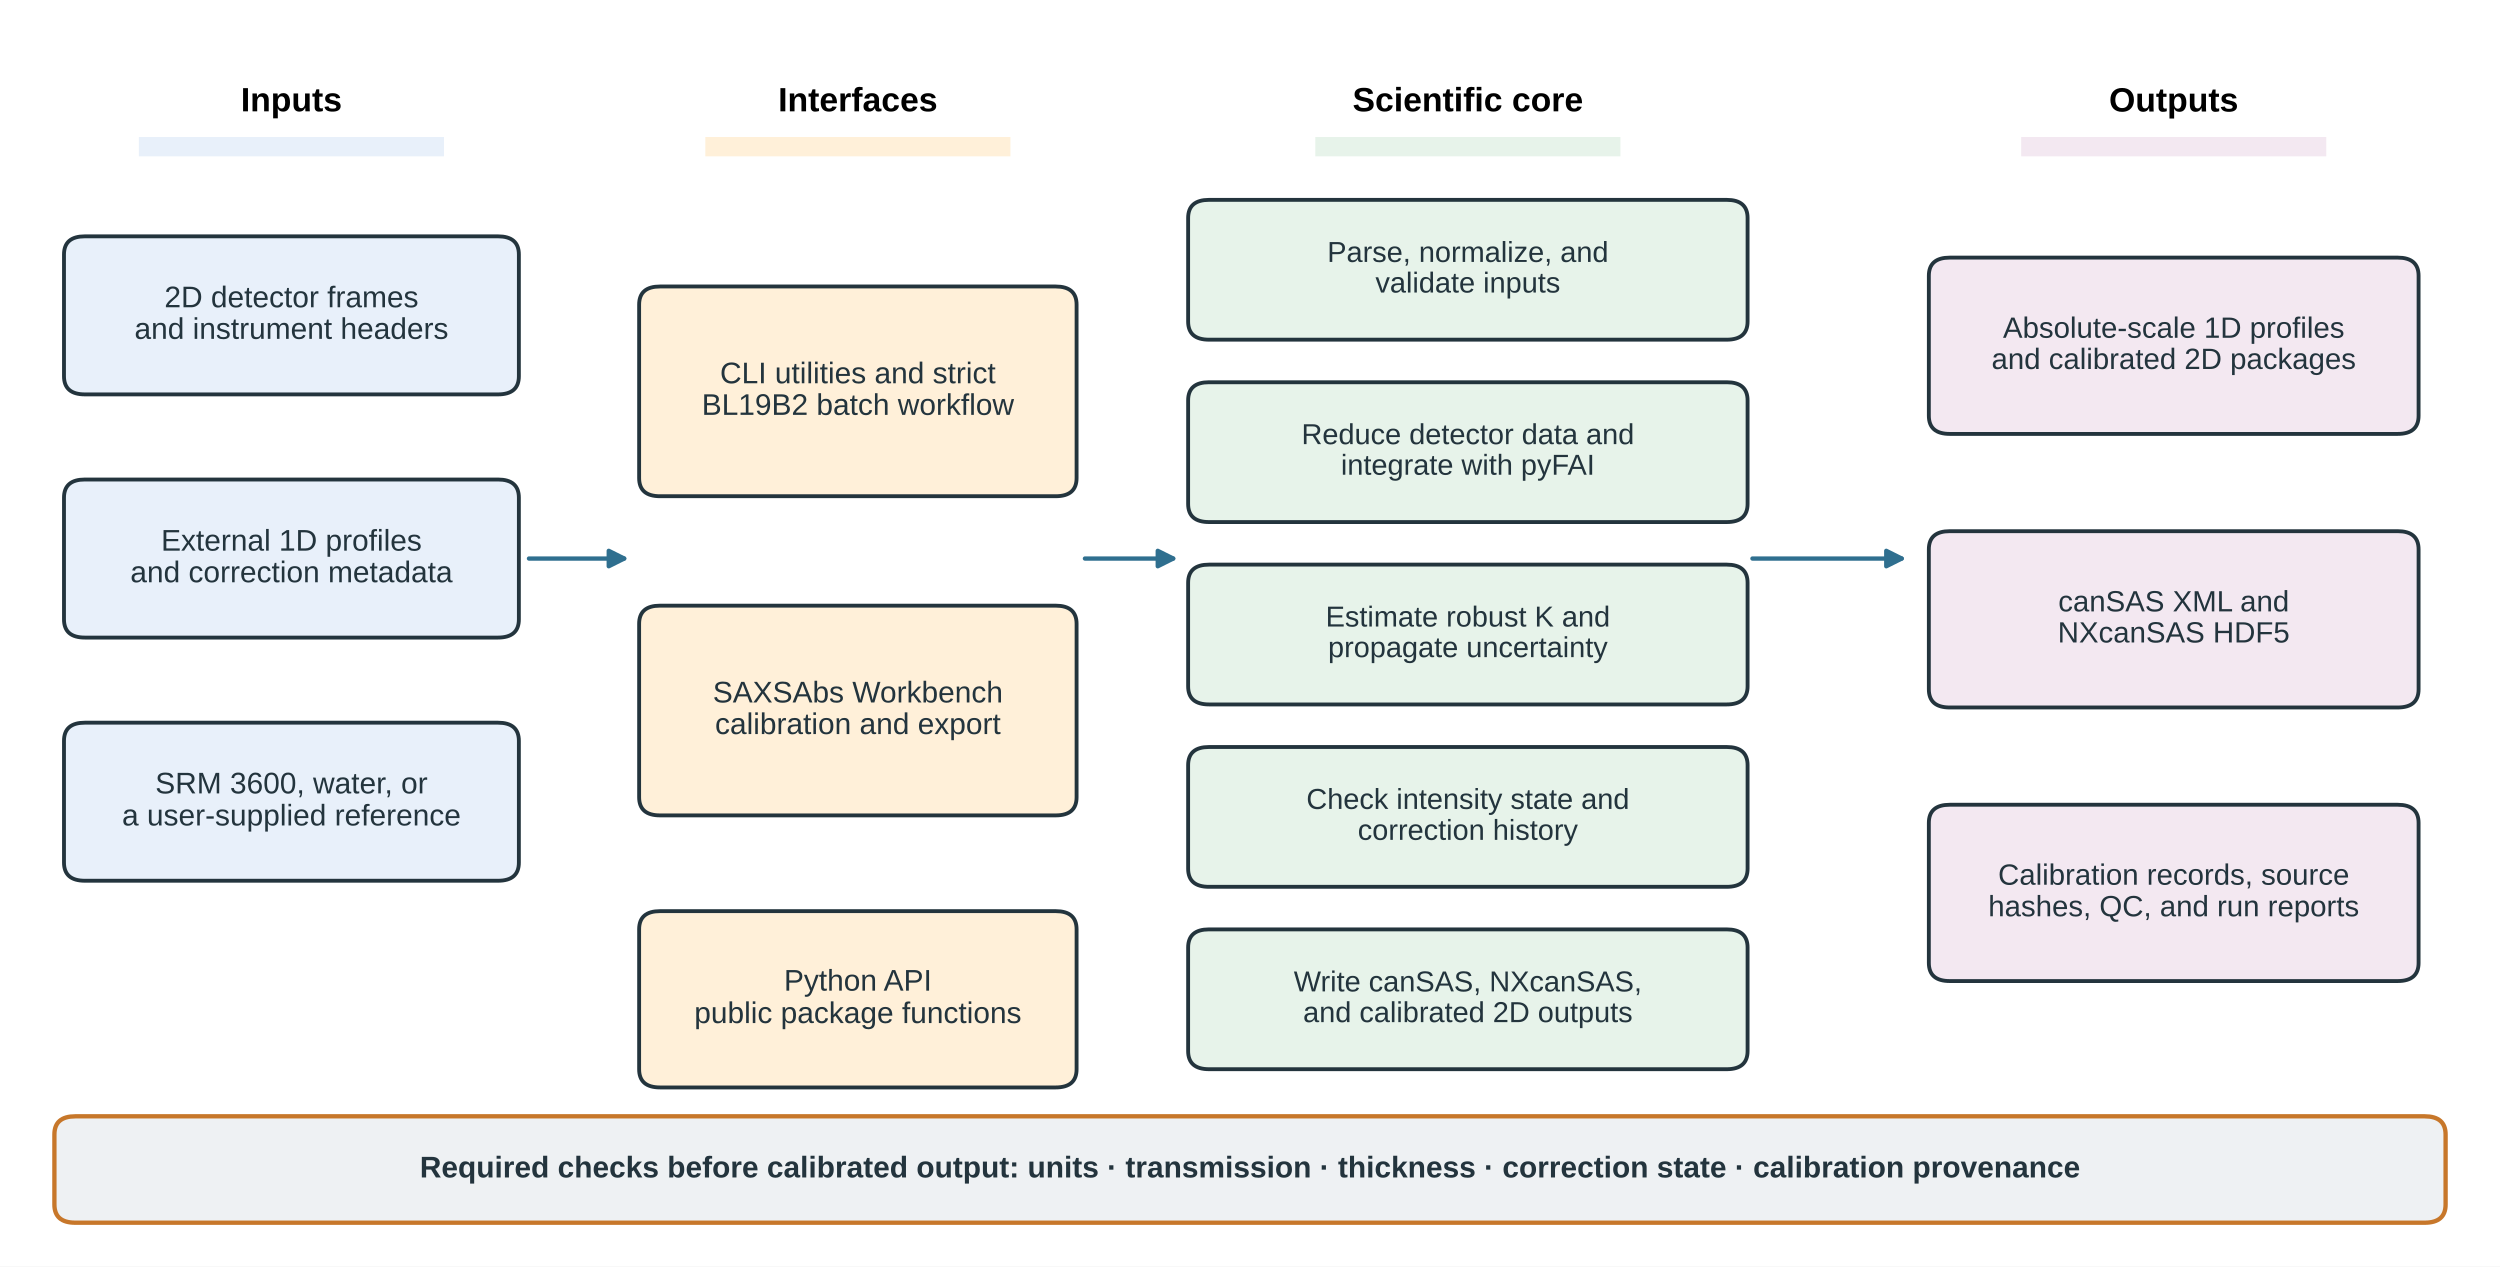
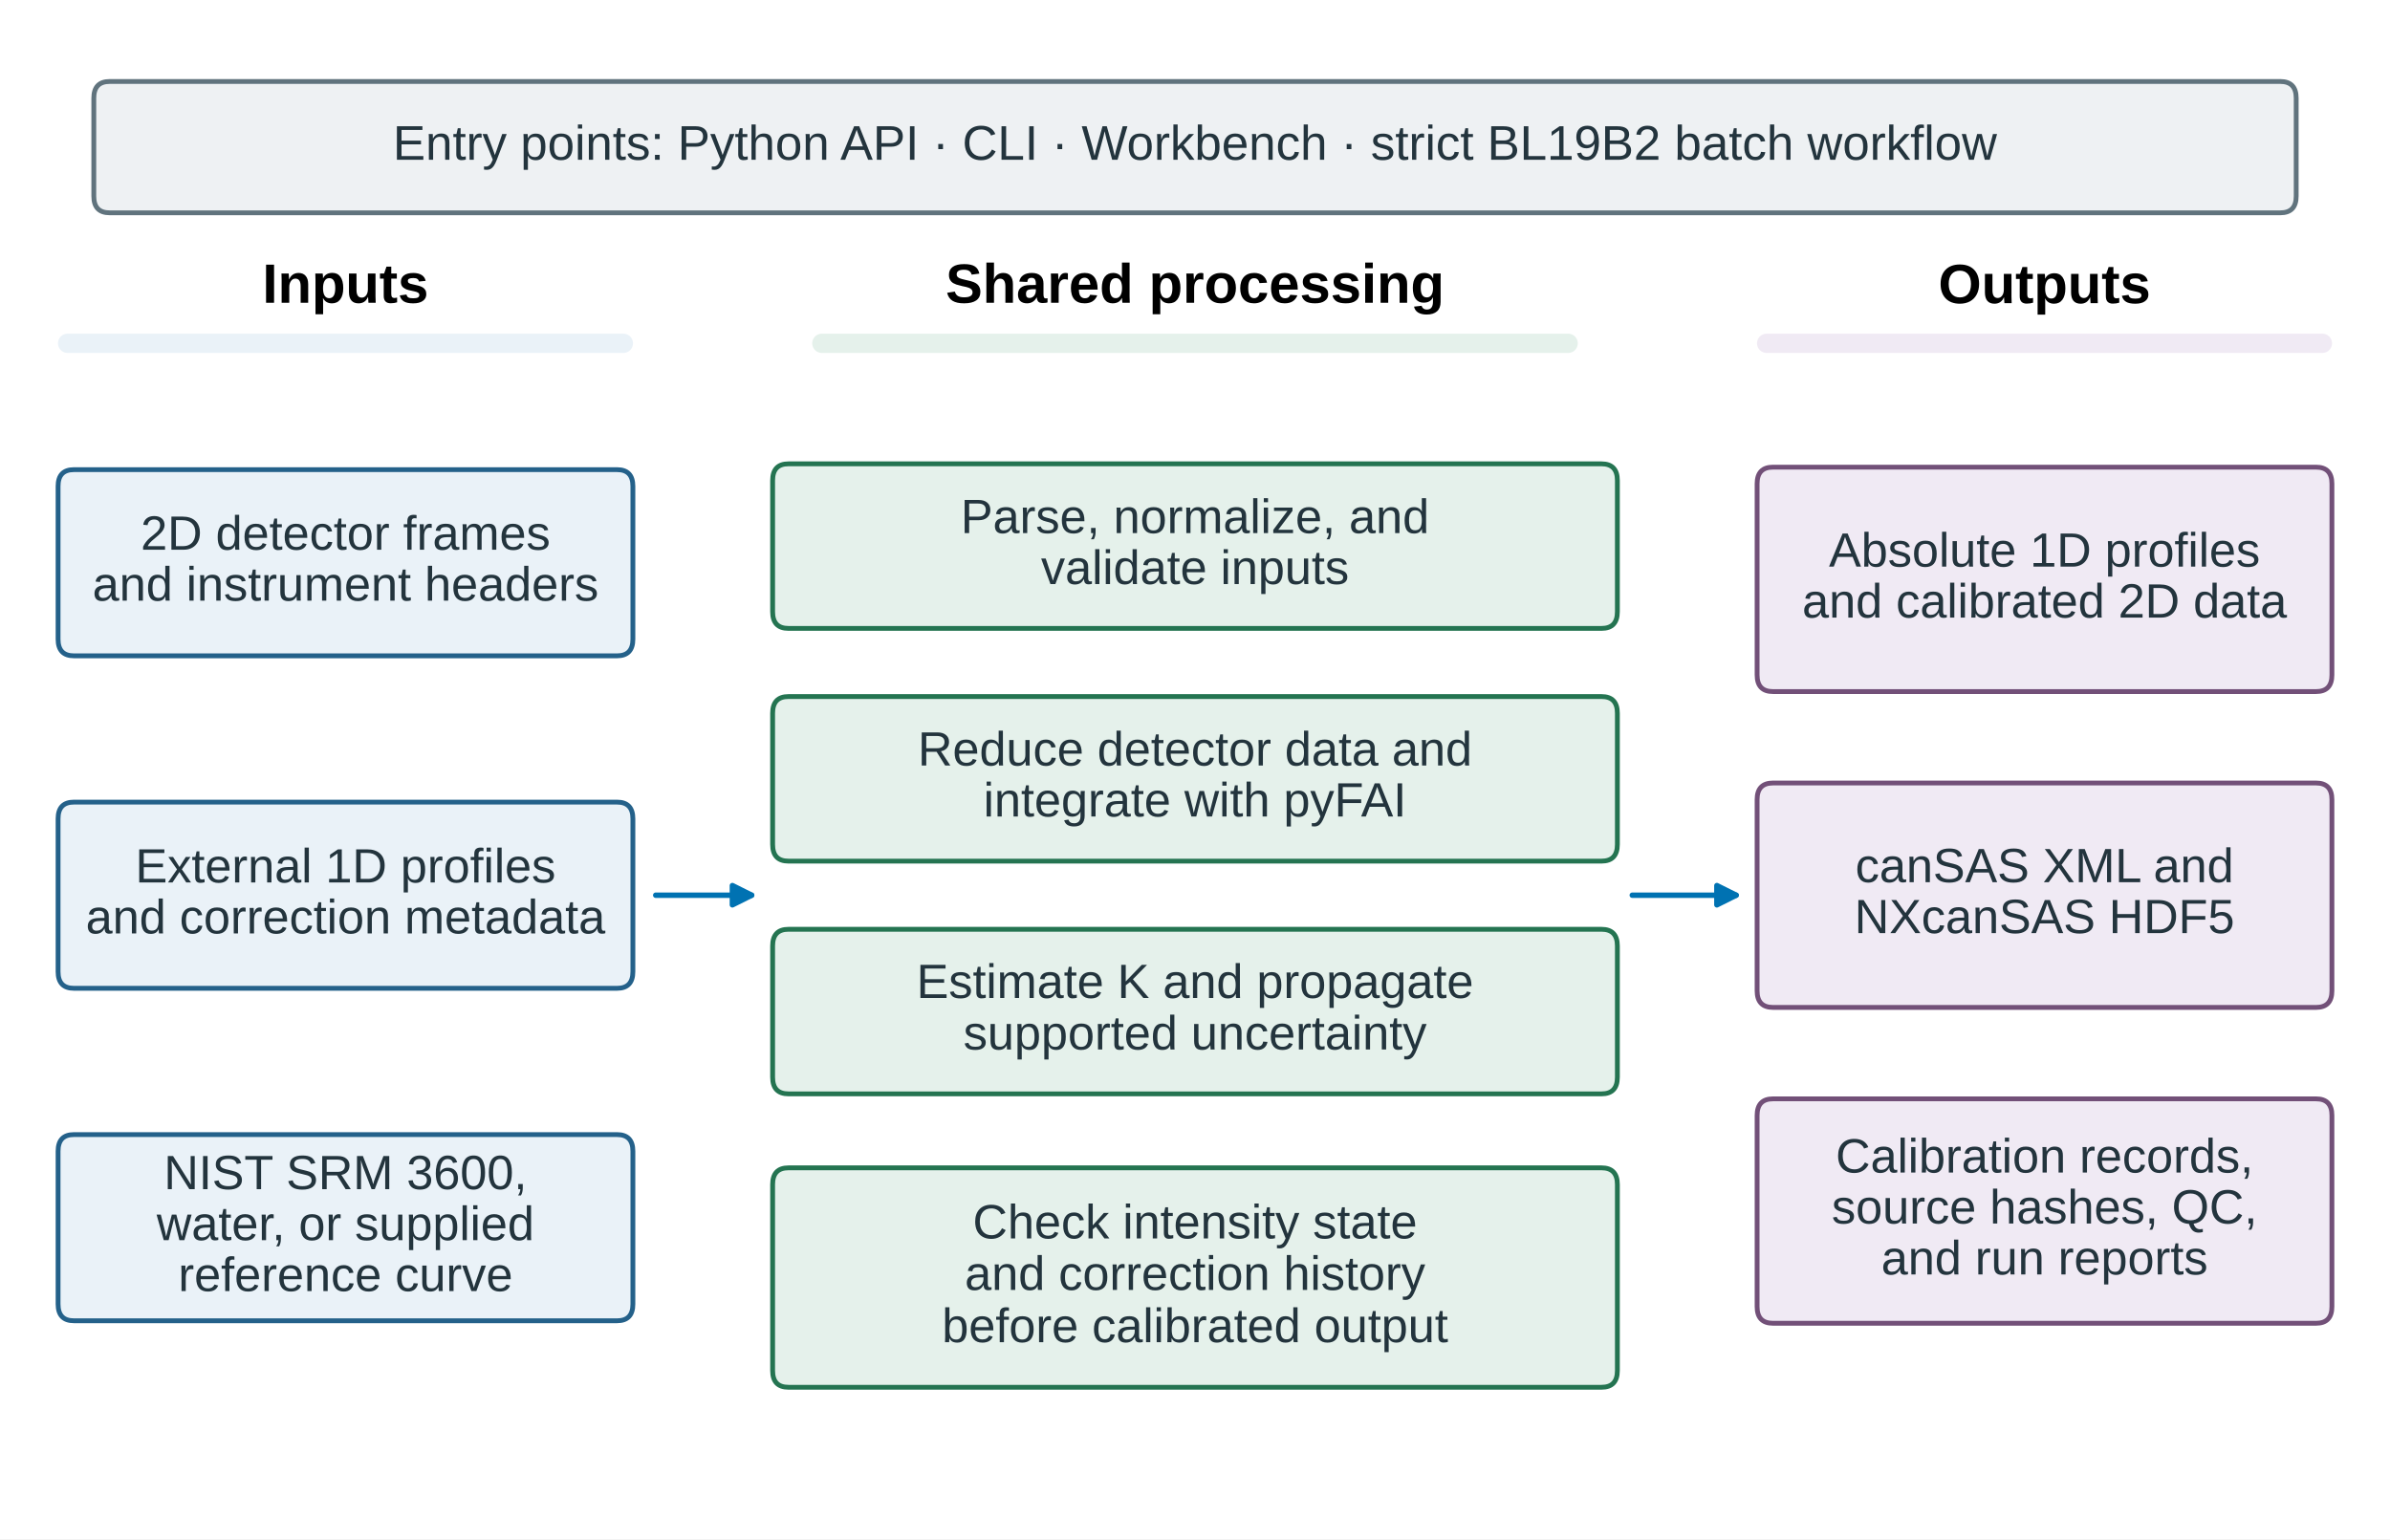
- <svg xmlns="http://www.w3.org/2000/svg" width="518.74pt" height="262.8pt" viewBox="0 0 518.74 262.8" version="1.1">
+ <svg xmlns="http://www.w3.org/2000/svg" width="396.85pt" height="255.6pt" viewBox="0 0 396.85 255.6" version="1.1">
  <defs>
    <style type="text/css">*{stroke-linejoin: round; stroke-linecap: butt}</style>
  </defs>
  <g id="figure_1">
    <g id="patch_1">
-       <path d="M 0 262.8 L 518.74 262.8 L 518.74 0 L 0 0 z " style="fill: #ffffff" />
+       <path d="M 0 255.6 L 396.85 255.6 L 396.85 0 L 0 0 z " style="fill: #ffffff" />
    </g>
    <g id="axes_1">
      <g id="patch_2">
-         <path d="M 17.616 81.836 L 103.324 81.836 Q 107.664 81.836 107.664 78.052 L 107.664 52.823 Q 107.664 49.038 103.324 49.038 L 17.616 49.038 Q 13.277 49.038 13.277 52.823 L 13.277 78.052 Q 13.277 81.836 17.616 81.836 z " clip-path="url(#pb4a47f2cd7)" style="fill: #e8f0fa; stroke: #23343d; stroke-width: 0.8; stroke-linejoin: miter" />
+         <path d="M 18.213 35.339 L 378.637 35.339 Q 381.274 35.339 381.274 32.579 L 381.274 16.292 Q 381.274 13.531 378.637 13.531 L 18.213 13.531 Q 15.576 13.531 15.576 16.292 L 15.576 32.579 Q 15.576 35.339 18.213 35.339 z " clip-path="url(#p25c6288ed2)" style="fill: #eef1f3; stroke: #60737d; stroke-width: 0.8; stroke-linejoin: miter" />
      </g>
      <g id="patch_3">
-         <path d="M 17.616 132.294 L 103.324 132.294 Q 107.664 132.294 107.664 128.509 L 107.664 103.28 Q 107.664 99.496 103.324 99.496 L 17.616 99.496 Q 13.277 99.496 13.277 103.28 L 13.277 128.509 Q 13.277 132.294 17.616 132.294 z " clip-path="url(#pb4a47f2cd7)" style="fill: #e8f0fa; stroke: #23343d; stroke-width: 0.8; stroke-linejoin: miter" />
+         <path d="M 12.281 108.906 L 102.453 108.906 Q 105.089 108.906 105.089 106.146 L 105.089 80.749 Q 105.089 77.989 102.453 77.989 L 12.281 77.989 Q 9.644 77.989 9.644 80.749 L 9.644 106.146 Q 9.644 108.906 12.281 108.906 z " clip-path="url(#p25c6288ed2)" style="fill: #eaf2f8; stroke: #24618a; stroke-width: 0.8; stroke-linejoin: miter" />
      </g>
      <g id="patch_4">
-         <path d="M 17.616 182.751 L 103.324 182.751 Q 107.664 182.751 107.664 178.967 L 107.664 153.738 Q 107.664 149.954 103.324 149.954 L 17.616 149.954 Q 13.277 149.954 13.277 153.738 L 13.277 178.967 Q 13.277 182.751 17.616 182.751 z " clip-path="url(#pb4a47f2cd7)" style="fill: #e8f0fa; stroke: #23343d; stroke-width: 0.8; stroke-linejoin: miter" />
+         <path d="M 12.281 164.116 L 102.453 164.116 Q 105.089 164.116 105.089 161.355 L 105.089 135.959 Q 105.089 133.198 102.453 133.198 L 12.281 133.198 Q 9.644 133.198 9.644 135.959 L 9.644 161.355 Q 9.644 164.116 12.281 164.116 z " clip-path="url(#p25c6288ed2)" style="fill: #eaf2f8; stroke: #24618a; stroke-width: 0.8; stroke-linejoin: miter" />
      </g>
      <g id="patch_5">
-         <path d="M 136.956 102.965 L 219.048 102.965 Q 223.387 102.965 223.387 99.181 L 223.387 63.23 Q 223.387 59.445 219.048 59.445 L 136.956 59.445 Q 132.617 59.445 132.617 63.23 L 132.617 99.181 Q 132.617 102.965 136.956 102.965 z " clip-path="url(#pb4a47f2cd7)" style="fill: #fff0d9; stroke: #23343d; stroke-width: 0.8; stroke-linejoin: miter" />
+         <path d="M 12.281 219.325 L 102.453 219.325 Q 105.089 219.325 105.089 216.565 L 105.089 191.168 Q 105.089 188.408 102.453 188.408 L 12.281 188.408 Q 9.644 188.408 9.644 191.168 L 9.644 216.565 Q 9.644 219.325 12.281 219.325 z " clip-path="url(#p25c6288ed2)" style="fill: #eaf2f8; stroke: #24618a; stroke-width: 0.8; stroke-linejoin: miter" />
      </g>
      <g id="patch_6">
-         <path d="M 136.956 169.191 L 219.048 169.191 Q 223.387 169.191 223.387 165.406 L 223.387 129.455 Q 223.387 125.671 219.048 125.671 L 136.956 125.671 Q 132.617 125.671 132.617 129.455 L 132.617 165.406 Q 132.617 169.191 136.956 169.191 z " clip-path="url(#pb4a47f2cd7)" style="fill: #fff0d9; stroke: #23343d; stroke-width: 0.8; stroke-linejoin: miter" />
+         <path d="M 130.928 104.351 L 265.922 104.351 Q 268.559 104.351 268.559 101.591 L 268.559 79.783 Q 268.559 77.023 265.922 77.023 L 130.928 77.023 Q 128.291 77.023 128.291 79.783 L 128.291 101.591 Q 128.291 104.351 130.928 104.351 z " clip-path="url(#p25c6288ed2)" style="fill: #e5f1eb; stroke: #247451; stroke-width: 0.8; stroke-linejoin: miter" />
      </g>
      <g id="patch_7">
-         <path d="M 136.956 225.64 L 219.048 225.64 Q 223.387 225.64 223.387 221.856 L 223.387 192.843 Q 223.387 189.058 219.048 189.058 L 136.956 189.058 Q 132.617 189.058 132.617 192.843 L 132.617 221.856 Q 132.617 225.64 136.956 225.64 z " clip-path="url(#pb4a47f2cd7)" style="fill: #fff0d9; stroke: #23343d; stroke-width: 0.8; stroke-linejoin: miter" />
+         <path d="M 130.928 142.998 L 265.922 142.998 Q 268.559 142.998 268.559 140.237 L 268.559 118.43 Q 268.559 115.669 265.922 115.669 L 130.928 115.669 Q 128.291 115.669 128.291 118.43 L 128.291 140.237 Q 128.291 142.998 130.928 142.998 z " clip-path="url(#p25c6288ed2)" style="fill: #e5f1eb; stroke: #247451; stroke-width: 0.8; stroke-linejoin: miter" />
      </g>
      <g id="patch_8">
-         <path d="M 250.872 70.483 L 358.278 70.483 Q 362.617 70.483 362.617 66.699 L 362.617 45.254 Q 362.617 41.47 358.278 41.47 L 250.872 41.47 Q 246.532 41.47 246.532 45.254 L 246.532 66.699 Q 246.532 70.483 250.872 70.483 z " clip-path="url(#pb4a47f2cd7)" style="fill: #e7f3ea; stroke: #23343d; stroke-width: 0.8; stroke-linejoin: miter" />
+         <path d="M 130.928 181.645 L 265.922 181.645 Q 268.559 181.645 268.559 178.884 L 268.559 157.076 Q 268.559 154.316 265.922 154.316 L 130.928 154.316 Q 128.291 154.316 128.291 157.076 L 128.291 178.884 Q 128.291 181.645 130.928 181.645 z " clip-path="url(#p25c6288ed2)" style="fill: #e5f1eb; stroke: #247451; stroke-width: 0.8; stroke-linejoin: miter" />
      </g>
      <g id="patch_9">
-         <path d="M 250.872 108.326 L 358.278 108.326 Q 362.617 108.326 362.617 104.542 L 362.617 83.097 Q 362.617 79.313 358.278 79.313 L 250.872 79.313 Q 246.532 79.313 246.532 83.097 L 246.532 104.542 Q 246.532 108.326 250.872 108.326 z " clip-path="url(#pb4a47f2cd7)" style="fill: #e7f3ea; stroke: #23343d; stroke-width: 0.8; stroke-linejoin: miter" />
+         <path d="M 130.928 230.367 L 265.922 230.367 Q 268.559 230.367 268.559 227.607 L 268.559 196.689 Q 268.559 193.929 265.922 193.929 L 130.928 193.929 Q 128.291 193.929 128.291 196.689 L 128.291 227.607 Q 128.291 230.367 130.928 230.367 z " clip-path="url(#p25c6288ed2)" style="fill: #e5f1eb; stroke: #247451; stroke-width: 0.8; stroke-linejoin: miter" />
      </g>
      <g id="patch_10">
-         <path d="M 250.872 146.169 L 358.278 146.169 Q 362.617 146.169 362.617 142.385 L 362.617 120.941 Q 362.617 117.156 358.278 117.156 L 250.872 117.156 Q 246.532 117.156 246.532 120.941 L 246.532 142.385 Q 246.532 146.169 250.872 146.169 z " clip-path="url(#pb4a47f2cd7)" style="fill: #e7f3ea; stroke: #23343d; stroke-width: 0.8; stroke-linejoin: miter" />
+         <path d="M 294.398 114.841 L 384.57 114.841 Q 387.206 114.841 387.206 112.081 L 387.206 80.335 Q 387.206 77.575 384.57 77.575 L 294.398 77.575 Q 291.761 77.575 291.761 80.335 L 291.761 112.081 Q 291.761 114.841 294.398 114.841 z " clip-path="url(#p25c6288ed2)" style="fill: #f0eaf4; stroke: #725078; stroke-width: 0.8; stroke-linejoin: miter" />
      </g>
      <g id="patch_11">
-         <path d="M 250.872 184.013 L 358.278 184.013 Q 362.617 184.013 362.617 180.228 L 362.617 158.784 Q 362.617 154.999 358.278 154.999 L 250.872 154.999 Q 246.532 154.999 246.532 158.784 L 246.532 180.228 Q 246.532 184.013 250.872 184.013 z " clip-path="url(#pb4a47f2cd7)" style="fill: #e7f3ea; stroke: #23343d; stroke-width: 0.8; stroke-linejoin: miter" />
+         <path d="M 294.398 167.29 L 384.57 167.29 Q 387.206 167.29 387.206 164.53 L 387.206 132.784 Q 387.206 130.024 384.57 130.024 L 294.398 130.024 Q 291.761 130.024 291.761 132.784 L 291.761 164.53 Q 291.761 167.29 294.398 167.29 z " clip-path="url(#p25c6288ed2)" style="fill: #f0eaf4; stroke: #725078; stroke-width: 0.8; stroke-linejoin: miter" />
      </g>
      <g id="patch_12">
-         <path d="M 250.872 221.856 L 358.278 221.856 Q 362.617 221.856 362.617 218.071 L 362.617 196.627 Q 362.617 192.843 358.278 192.843 L 250.872 192.843 Q 246.532 192.843 246.532 196.627 L 246.532 218.071 Q 246.532 221.856 250.872 221.856 z " clip-path="url(#pb4a47f2cd7)" style="fill: #e7f3ea; stroke: #23343d; stroke-width: 0.8; stroke-linejoin: miter" />
+         <path d="M 294.398 219.739 L 384.57 219.739 Q 387.206 219.739 387.206 216.979 L 387.206 185.233 Q 387.206 182.473 384.57 182.473 L 294.398 182.473 Q 291.761 182.473 291.761 185.233 L 291.761 216.979 Q 291.761 219.739 294.398 219.739 z " clip-path="url(#p25c6288ed2)" style="fill: #f0eaf4; stroke: #725078; stroke-width: 0.8; stroke-linejoin: miter" />
      </g>
      <g id="patch_13">
-         <path d="M 404.567 90.035 L 497.507 90.035 Q 501.847 90.035 501.847 86.251 L 501.847 57.238 Q 501.847 53.454 497.507 53.454 L 404.567 53.454 Q 400.227 53.454 400.227 57.238 L 400.227 86.251 Q 400.227 90.035 404.567 90.035 z " clip-path="url(#pb4a47f2cd7)" style="fill: #f3e8f1; stroke: #23343d; stroke-width: 0.8; stroke-linejoin: miter" />
+         <path d="M 108.879 148.657 Q 117.347 148.657 124.809 148.657 " clip-path="url(#p25c6288ed2)" style="fill: none; stroke: #0072b2; stroke-width: 0.9; stroke-linecap: round" />
+         <path d="M 121.609 147.057 L 124.809 148.657 L 121.609 150.257 z " clip-path="url(#p25c6288ed2)" style="fill: #0072b2; stroke: #0072b2; stroke-width: 0.9; stroke-linecap: round" />
      </g>
      <g id="patch_14">
-         <path d="M 404.567 146.8 L 497.507 146.8 Q 501.847 146.8 501.847 143.016 L 501.847 114.003 Q 501.847 110.218 497.507 110.218 L 404.567 110.218 Q 400.227 110.218 400.227 114.003 L 400.227 143.016 Q 400.227 146.8 404.567 146.8 z " clip-path="url(#pb4a47f2cd7)" style="fill: #f3e8f1; stroke: #23343d; stroke-width: 0.8; stroke-linejoin: miter" />
-       </g>
-       <g id="patch_15">
-         <path d="M 404.567 203.565 L 497.507 203.565 Q 501.847 203.565 501.847 199.781 L 501.847 170.767 Q 501.847 166.983 497.507 166.983 L 404.567 166.983 Q 400.227 166.983 400.227 170.767 L 400.227 199.781 Q 400.227 203.565 404.567 203.565 z " clip-path="url(#pb4a47f2cd7)" style="fill: #f3e8f1; stroke: #23343d; stroke-width: 0.8; stroke-linejoin: miter" />
-       </g>
-       <g id="patch_16">
-         <path d="M 109.762 115.895 Q 120.14 115.895 129.513 115.895 " clip-path="url(#pb4a47f2cd7)" style="fill: none; stroke: #2f6f8f; stroke-width: 0.9; stroke-linecap: round" />
-         <path d="M 126.313 114.295 L 129.513 115.895 L 126.313 117.495 z " clip-path="url(#pb4a47f2cd7)" style="fill: #2f6f8f; stroke: #2f6f8f; stroke-width: 0.9; stroke-linecap: round" />
-       </g>
-       <g id="patch_17">
-         <path d="M 225.122 115.895 Q 234.78 115.895 243.431 115.895 " clip-path="url(#pb4a47f2cd7)" style="fill: none; stroke: #2f6f8f; stroke-width: 0.9; stroke-linecap: round" />
-         <path d="M 240.231 114.295 L 243.431 115.895 L 240.231 117.495 z " clip-path="url(#pb4a47f2cd7)" style="fill: #2f6f8f; stroke: #2f6f8f; stroke-width: 0.9; stroke-linecap: round" />
-       </g>
-       <g id="patch_18">
-         <path d="M 363.627 115.895 Q 379.613 115.895 394.593 115.895 " clip-path="url(#pb4a47f2cd7)" style="fill: none; stroke: #2f6f8f; stroke-width: 0.9; stroke-linecap: round" />
-         <path d="M 391.393 114.295 L 394.593 115.895 L 391.393 117.495 z " clip-path="url(#pb4a47f2cd7)" style="fill: #2f6f8f; stroke: #2f6f8f; stroke-width: 0.9; stroke-linecap: round" />
-       </g>
-       <g id="patch_19">
-         <path d="M 15.627 253.707 L 503.113 253.707 Q 507.452 253.707 507.452 249.923 L 507.452 235.416 Q 507.452 231.632 503.113 231.632 L 15.627 231.632 Q 11.288 231.632 11.288 235.416 L 11.288 249.923 Q 11.288 253.707 15.627 253.707 z " clip-path="url(#pb4a47f2cd7)" style="fill: #eef1f3; stroke: #c7772a; stroke-width: 0.9; stroke-linejoin: miter" />
+         <path d="M 271.031 148.657 Q 280.159 148.657 288.28 148.657 " clip-path="url(#p25c6288ed2)" style="fill: none; stroke: #0072b2; stroke-width: 0.9; stroke-linecap: round" />
+         <path d="M 285.08 147.057 L 288.28 148.657 L 285.08 150.257 z " clip-path="url(#p25c6288ed2)" style="fill: #0072b2; stroke: #0072b2; stroke-width: 0.9; stroke-linecap: round" />
      </g>
      <g id="line2d_1">
-         <path d="M 30.816 30.432 L 90.124 30.432 " clip-path="url(#pb4a47f2cd7)" style="fill: none; stroke: #e8f0fa; stroke-width: 4; stroke-linecap: square" />
+         <path d="M 11.226 57.009 L 103.507 57.009 " clip-path="url(#p25c6288ed2)" style="fill: none; stroke: #eaf2f8; stroke-width: 3.2; stroke-linecap: round" />
      </g>
      <g id="line2d_2">
-         <path d="M 148.348 30.432 L 207.656 30.432 " clip-path="url(#pb4a47f2cd7)" style="fill: none; stroke: #fff0d9; stroke-width: 4; stroke-linecap: square" />
+         <path d="M 136.465 57.009 L 260.386 57.009 " clip-path="url(#p25c6288ed2)" style="fill: none; stroke: #e5f1eb; stroke-width: 3.2; stroke-linecap: round" />
      </g>
      <g id="line2d_3">
-         <path d="M 274.92 30.432 L 334.229 30.432 " clip-path="url(#pb4a47f2cd7)" style="fill: none; stroke: #e7f3ea; stroke-width: 4; stroke-linecap: square" />
-       </g>
-       <g id="line2d_4">
-         <path d="M 421.383 30.432 L 480.691 30.432 " clip-path="url(#pb4a47f2cd7)" style="fill: none; stroke: #f3e8f1; stroke-width: 4; stroke-linecap: square" />
+         <path d="M 293.343 57.009 L 385.624 57.009 " clip-path="url(#p25c6288ed2)" style="fill: none; stroke: #f0eaf4; stroke-width: 3.2; stroke-linecap: round" />
      </g>
      <g id="text_1">
-         <text style="font-weight: 700; font-size: 7px; font-family: 'Arial', 'Helvetica', 'DejaVu Sans', sans-serif; text-anchor: middle" x="60.47" y="23.101" transform="rotate(-0 60.47028 23.10133)">Inputs</text>
+         <text style="font-size: 8.1px; font-family: 'Arial', 'Helvetica', 'DejaVu Sans', sans-serif; text-anchor: middle; fill: #23343d" x="198.425" y="26.531" transform="rotate(-0 198.4252 26.53123)">Entry points: Python API · CLI · Workbench · strict BL19B2 batch workflow</text>
      </g>
      <g id="text_2">
-         <text style="font-weight: 700; font-size: 7px; font-family: 'Arial', 'Helvetica', 'DejaVu Sans', sans-serif; text-anchor: middle" x="178.002" y="23.101" transform="rotate(-0 178.002 23.10133)">Interfaces</text>
+         <text style="font-weight: 700; font-size: 9.2px; font-family: 'Arial', 'Helvetica', 'DejaVu Sans', sans-serif; text-anchor: middle" x="57.367" y="50.284" transform="rotate(-0 57.36663 50.28425)">Inputs</text>
      </g>
      <g id="text_3">
-         <text style="font-weight: 700; font-size: 7px; font-family: 'Arial', 'Helvetica', 'DejaVu Sans', sans-serif; text-anchor: middle" x="304.575" y="23.101" transform="rotate(-0 304.5746 23.10133)">Scientific core</text>
+         <text style="font-weight: 700; font-size: 9.2px; font-family: 'Arial', 'Helvetica', 'DejaVu Sans', sans-serif; text-anchor: middle" x="198.425" y="50.28" transform="rotate(-0 198.4252 50.27994)">Shared processing</text>
      </g>
      <g id="text_4">
-         <text style="font-weight: 700; font-size: 7px; font-family: 'Arial', 'Helvetica', 'DejaVu Sans', sans-serif; text-anchor: middle" x="451.037" y="23.144" transform="rotate(-0 451.0372 23.14399)">Outputs</text>
+         <text style="font-weight: 700; font-size: 9.2px; font-family: 'Arial', 'Helvetica', 'DejaVu Sans', sans-serif; text-anchor: middle" x="339.484" y="50.34" transform="rotate(-0 339.4838 50.34031)">Outputs</text>
      </g>
      <g id="text_5">
-         <text style="font-size: 6.2px; font-family: 'Arial', 'Helvetica', 'DejaVu Sans', sans-serif; fill: #23343d" transform="translate(34.11156 63.76117)">2D detector frames</text>
-         <text style="font-size: 6.2px; font-family: 'Arial', 'Helvetica', 'DejaVu Sans', sans-serif; fill: #23343d" transform="translate(27.90333 70.31883)">and instrument headers</text>
+         <text style="font-size: 8px; font-family: 'Arial', 'Helvetica', 'DejaVu Sans', sans-serif; fill: #23343d" transform="translate(23.35538 91.28473)">2D detector frames</text>
+         <text style="font-size: 8px; font-family: 'Arial', 'Helvetica', 'DejaVu Sans', sans-serif; fill: #23343d" transform="translate(15.34475 99.74623)">and instrument headers</text>
      </g>
      <g id="text_6">
-         <text style="font-size: 6.2px; font-family: 'Arial', 'Helvetica', 'DejaVu Sans', sans-serif; fill: #23343d" transform="translate(33.42084 114.2565)">External 1D profiles</text>
-         <text style="font-size: 6.2px; font-family: 'Arial', 'Helvetica', 'DejaVu Sans', sans-serif; fill: #23343d" transform="translate(27.04211 120.8142)">and correction metadata</text>
+         <text style="font-size: 8px; font-family: 'Arial', 'Helvetica', 'DejaVu Sans', sans-serif; fill: #23343d" transform="translate(22.46413 146.5431)">External 1D profiles</text>
+         <text style="font-size: 8px; font-family: 'Arial', 'Helvetica', 'DejaVu Sans', sans-serif; fill: #23343d" transform="translate(14.2335 155.0046)">and correction metadata</text>
      </g>
      <g id="text_7">
-         <text style="font-size: 6.2px; font-family: 'Arial', 'Helvetica', 'DejaVu Sans', sans-serif; fill: #23343d" transform="translate(32.21427 164.631)">SRM 3600, water, or</text>
-         <text style="font-size: 6.2px; font-family: 'Arial', 'Helvetica', 'DejaVu Sans', sans-serif; fill: #23343d" transform="translate(25.31967 171.2794)">a user-supplied reference</text>
+         <text style="font-size: 8px; font-family: 'Arial', 'Helvetica', 'DejaVu Sans', sans-serif; fill: #23343d" transform="translate(27.20538 197.4732)">NIST SRM 3600,</text>
+         <text style="font-size: 8px; font-family: 'Arial', 'Helvetica', 'DejaVu Sans', sans-serif; fill: #23343d" transform="translate(26.01663 205.9347)">water, or supplied</text>
+         <text style="font-size: 8px; font-family: 'Arial', 'Helvetica', 'DejaVu Sans', sans-serif; fill: #23343d" transform="translate(29.57788 214.3962)">reference curve</text>
      </g>
      <g id="text_8">
-         <text style="font-size: 6.2px; font-family: 'Arial', 'Helvetica', 'DejaVu Sans', sans-serif; fill: #23343d" transform="translate(149.404 79.52917)">CLI utilities and strict</text>
-         <text style="font-size: 6.2px; font-family: 'Arial', 'Helvetica', 'DejaVu Sans', sans-serif; fill: #23343d" transform="translate(145.6079 86.08683)">BL19B2 batch workflow</text>
+         <text style="font-size: 8px; font-family: 'Arial', 'Helvetica', 'DejaVu Sans', sans-serif; fill: #23343d" transform="translate(159.5196 88.52425)">Parse, normalize, and</text>
+         <text style="font-size: 8px; font-family: 'Arial', 'Helvetica', 'DejaVu Sans', sans-serif; fill: #23343d" transform="translate(172.8546 96.98575)">validate inputs</text>
      </g>
      <g id="text_9">
-         <text style="font-size: 6.2px; font-family: 'Arial', 'Helvetica', 'DejaVu Sans', sans-serif; fill: #23343d" transform="translate(147.9044 145.7548)">SAXSAbs Workbench</text>
-         <text style="font-size: 6.2px; font-family: 'Arial', 'Helvetica', 'DejaVu Sans', sans-serif; fill: #23343d" transform="translate(148.3636 152.3124)">calibration and export</text>
+         <text style="font-size: 8px; font-family: 'Arial', 'Helvetica', 'DejaVu Sans', sans-serif; fill: #23343d" transform="translate(152.3958 127.1241)">Reduce detector data and</text>
+         <text style="font-size: 8px; font-family: 'Arial', 'Helvetica', 'DejaVu Sans', sans-serif; fill: #23343d" transform="translate(163.2977 135.5856)">integrate with pyFAI</text>
      </g>
      <g id="text_10">
-         <text style="font-size: 6.2px; font-family: 'Arial', 'Helvetica', 'DejaVu Sans', sans-serif; fill: #23343d" transform="translate(162.6638 205.5552)">Python API</text>
-         <text style="font-size: 6.2px; font-family: 'Arial', 'Helvetica', 'DejaVu Sans', sans-serif; fill: #23343d" transform="translate(144.0541 212.2762)">public package functions</text>
+         <text style="font-size: 8px; font-family: 'Arial', 'Helvetica', 'DejaVu Sans', sans-serif; fill: #23343d" transform="translate(152.1764 165.7239)">Estimate K and propagate</text>
+         <text style="font-size: 8px; font-family: 'Arial', 'Helvetica', 'DejaVu Sans', sans-serif; fill: #23343d" transform="translate(159.9596 174.2792)">supported uncertainty</text>
      </g>
      <g id="text_11">
-         <text style="font-size: 6px; font-family: 'Arial', 'Helvetica', 'DejaVu Sans', sans-serif; fill: #23343d" transform="translate(275.3954 54.35443)">Parse, normalize, and</text>
-         <text style="font-size: 6px; font-family: 'Arial', 'Helvetica', 'DejaVu Sans', sans-serif; fill: #23343d" transform="translate(285.3966 60.70056)">validate inputs</text>
+         <text style="font-size: 8px; font-family: 'Arial', 'Helvetica', 'DejaVu Sans', sans-serif; fill: #23343d" transform="translate(161.5208 205.6511)">Check intensity state</text>
+         <text style="font-size: 8px; font-family: 'Arial', 'Helvetica', 'DejaVu Sans', sans-serif; fill: #23343d" transform="translate(160.1877 214.2064)">and correction history</text>
+         <text style="font-size: 8px; font-family: 'Arial', 'Helvetica', 'DejaVu Sans', sans-serif; fill: #23343d" transform="translate(156.3996 222.8786)">before calibrated output</text>
      </g>
      <g id="text_12">
-         <text style="font-size: 6px; font-family: 'Arial', 'Helvetica', 'DejaVu Sans', sans-serif; fill: #23343d" transform="translate(270.0525 92.16248)">Reduce detector data and</text>
-         <text style="font-size: 6px; font-family: 'Arial', 'Helvetica', 'DejaVu Sans', sans-serif; fill: #23343d" transform="translate(278.229 98.5086)">integrate with pyFAI</text>
+         <text style="font-size: 8px; font-family: 'Arial', 'Helvetica', 'DejaVu Sans', sans-serif; fill: #23343d" transform="translate(303.6888 94.09396)">Absolute 1D profiles</text>
+         <text style="font-size: 8px; font-family: 'Arial', 'Helvetica', 'DejaVu Sans', sans-serif; fill: #23343d" transform="translate(299.2369 102.5555)">and calibrated 2D data</text>
      </g>
      <g id="text_13">
-         <text style="font-size: 6px; font-family: 'Arial', 'Helvetica', 'DejaVu Sans', sans-serif; fill: #23343d" transform="translate(275.0611 130.0057)">Estimate robust K and</text>
-         <text style="font-size: 6px; font-family: 'Arial', 'Helvetica', 'DejaVu Sans', sans-serif; fill: #23343d" transform="translate(275.5571 136.3518)">propagate uncertainty</text>
+         <text style="font-size: 8px; font-family: 'Arial', 'Helvetica', 'DejaVu Sans', sans-serif; fill: #23343d" transform="translate(308.0606 146.4943)">canSAS XML and</text>
+         <text style="font-size: 8px; font-family: 'Arial', 'Helvetica', 'DejaVu Sans', sans-serif; fill: #23343d" transform="translate(307.9175 154.9558)">NXcanSAS HDF5</text>
      </g>
      <g id="text_14">
-         <text style="font-size: 6px; font-family: 'Arial', 'Helvetica', 'DejaVu Sans', sans-serif; fill: #23343d" transform="translate(271.058 167.8503)">Check intensity state and</text>
-         <text style="font-size: 6px; font-family: 'Arial', 'Helvetica', 'DejaVu Sans', sans-serif; fill: #23343d" transform="translate(281.7347 174.2667)">correction history</text>
-       </g>
-       <g id="text_15">
-         <text style="font-size: 6px; font-family: 'Arial', 'Helvetica', 'DejaVu Sans', sans-serif; fill: #23343d" transform="translate(268.4471 205.7165)">Write canSAS, NXcanSAS,</text>
-         <text style="font-size: 6px; font-family: 'Arial', 'Helvetica', 'DejaVu Sans', sans-serif; fill: #23343d" transform="translate(270.3877 212.084)">and calibrated 2D outputs</text>
-       </g>
-       <g id="text_16">
-         <text style="font-size: 6.1px; font-family: 'Arial', 'Helvetica', 'DejaVu Sans', sans-serif; fill: #23343d" transform="translate(415.6081 70.08596)">Absolute-scale 1D profiles</text>
-         <text style="font-size: 6.1px; font-family: 'Arial', 'Helvetica', 'DejaVu Sans', sans-serif; fill: #23343d" transform="translate(413.2291 76.55959)">and calibrated 2D packages</text>
-       </g>
-       <g id="text_17">
-         <text style="font-size: 6.1px; font-family: 'Arial', 'Helvetica', 'DejaVu Sans', sans-serif; fill: #23343d" transform="translate(427.077 126.8602)">canSAS XML and</text>
-         <text style="font-size: 6.1px; font-family: 'Arial', 'Helvetica', 'DejaVu Sans', sans-serif; fill: #23343d" transform="translate(426.9679 133.3121)">NXcanSAS HDF5</text>
-       </g>
-       <g id="text_18">
-         <text style="font-size: 6.1px; font-family: 'Arial', 'Helvetica', 'DejaVu Sans', sans-serif; fill: #23343d" transform="translate(414.593 183.5781)">Calibration records, source</text>
-         <text style="font-size: 6.1px; font-family: 'Arial', 'Helvetica', 'DejaVu Sans', sans-serif; fill: #23343d" transform="translate(412.5562 190.1238)">hashes, QC, and run reports</text>
-       </g>
-       <g id="text_19">
-         <text style="font-weight: 700; font-size: 6.2px; font-family: 'Arial', 'Helvetica', 'DejaVu Sans', sans-serif; text-anchor: middle; fill: #23343d" x="259.37" y="244.314" transform="rotate(-0 259.3701 244.3145)">Required checks before calibrated output: units · transmission · thickness · correction state · calibration provenance</text>
+         <text style="font-size: 8px; font-family: 'Arial', 'Helvetica', 'DejaVu Sans', sans-serif; fill: #23343d" transform="translate(304.8044 194.7127)">Calibration records,</text>
+         <text style="font-size: 8px; font-family: 'Arial', 'Helvetica', 'DejaVu Sans', sans-serif; fill: #23343d" transform="translate(304.1363 203.1742)">source hashes, QC,</text>
+         <text style="font-size: 8px; font-family: 'Arial', 'Helvetica', 'DejaVu Sans', sans-serif; fill: #23343d" transform="translate(312.3594 211.6357)">and run reports</text>
      </g>
    </g>
  </g>
  <defs>
-     <clipPath id="pb4a47f2cd7">
-       <rect x="6.225" y="3.942" width="506.29" height="252.288" />
+     <clipPath id="p25c6288ed2">
+       <rect x="5.953" y="5.112" width="384.945" height="241.542" />
    </clipPath>
  </defs>
</svg>
